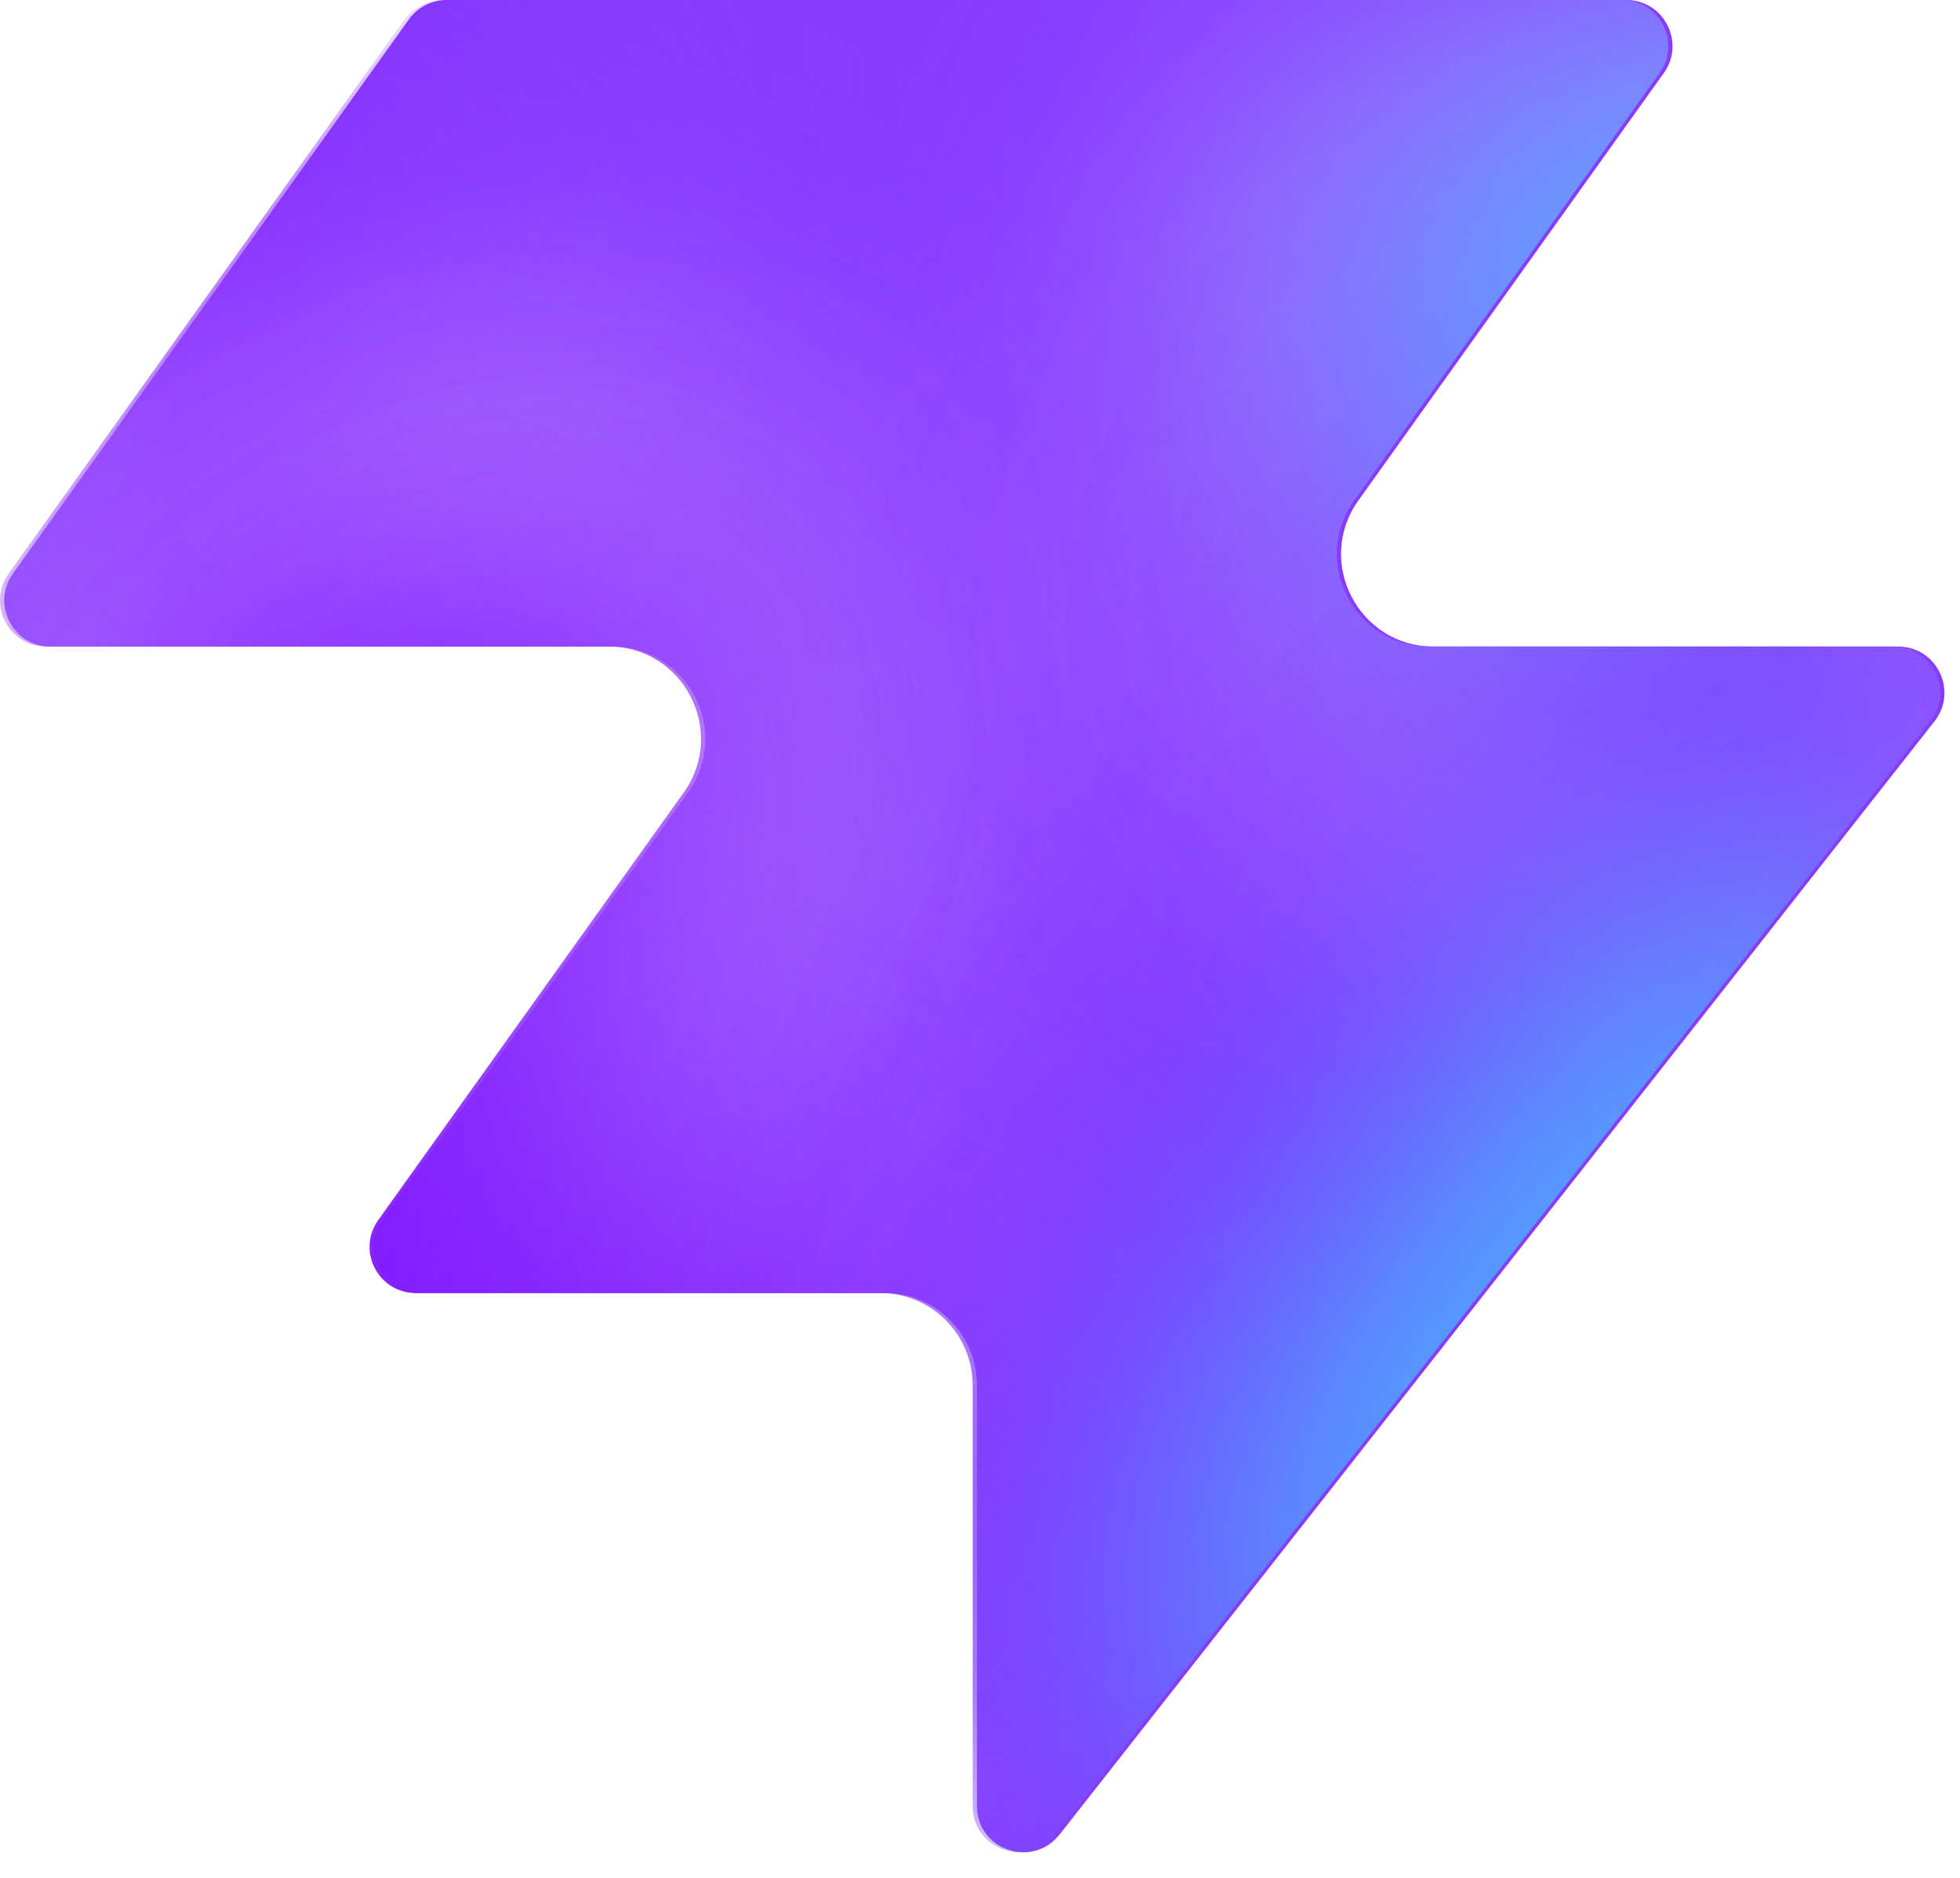
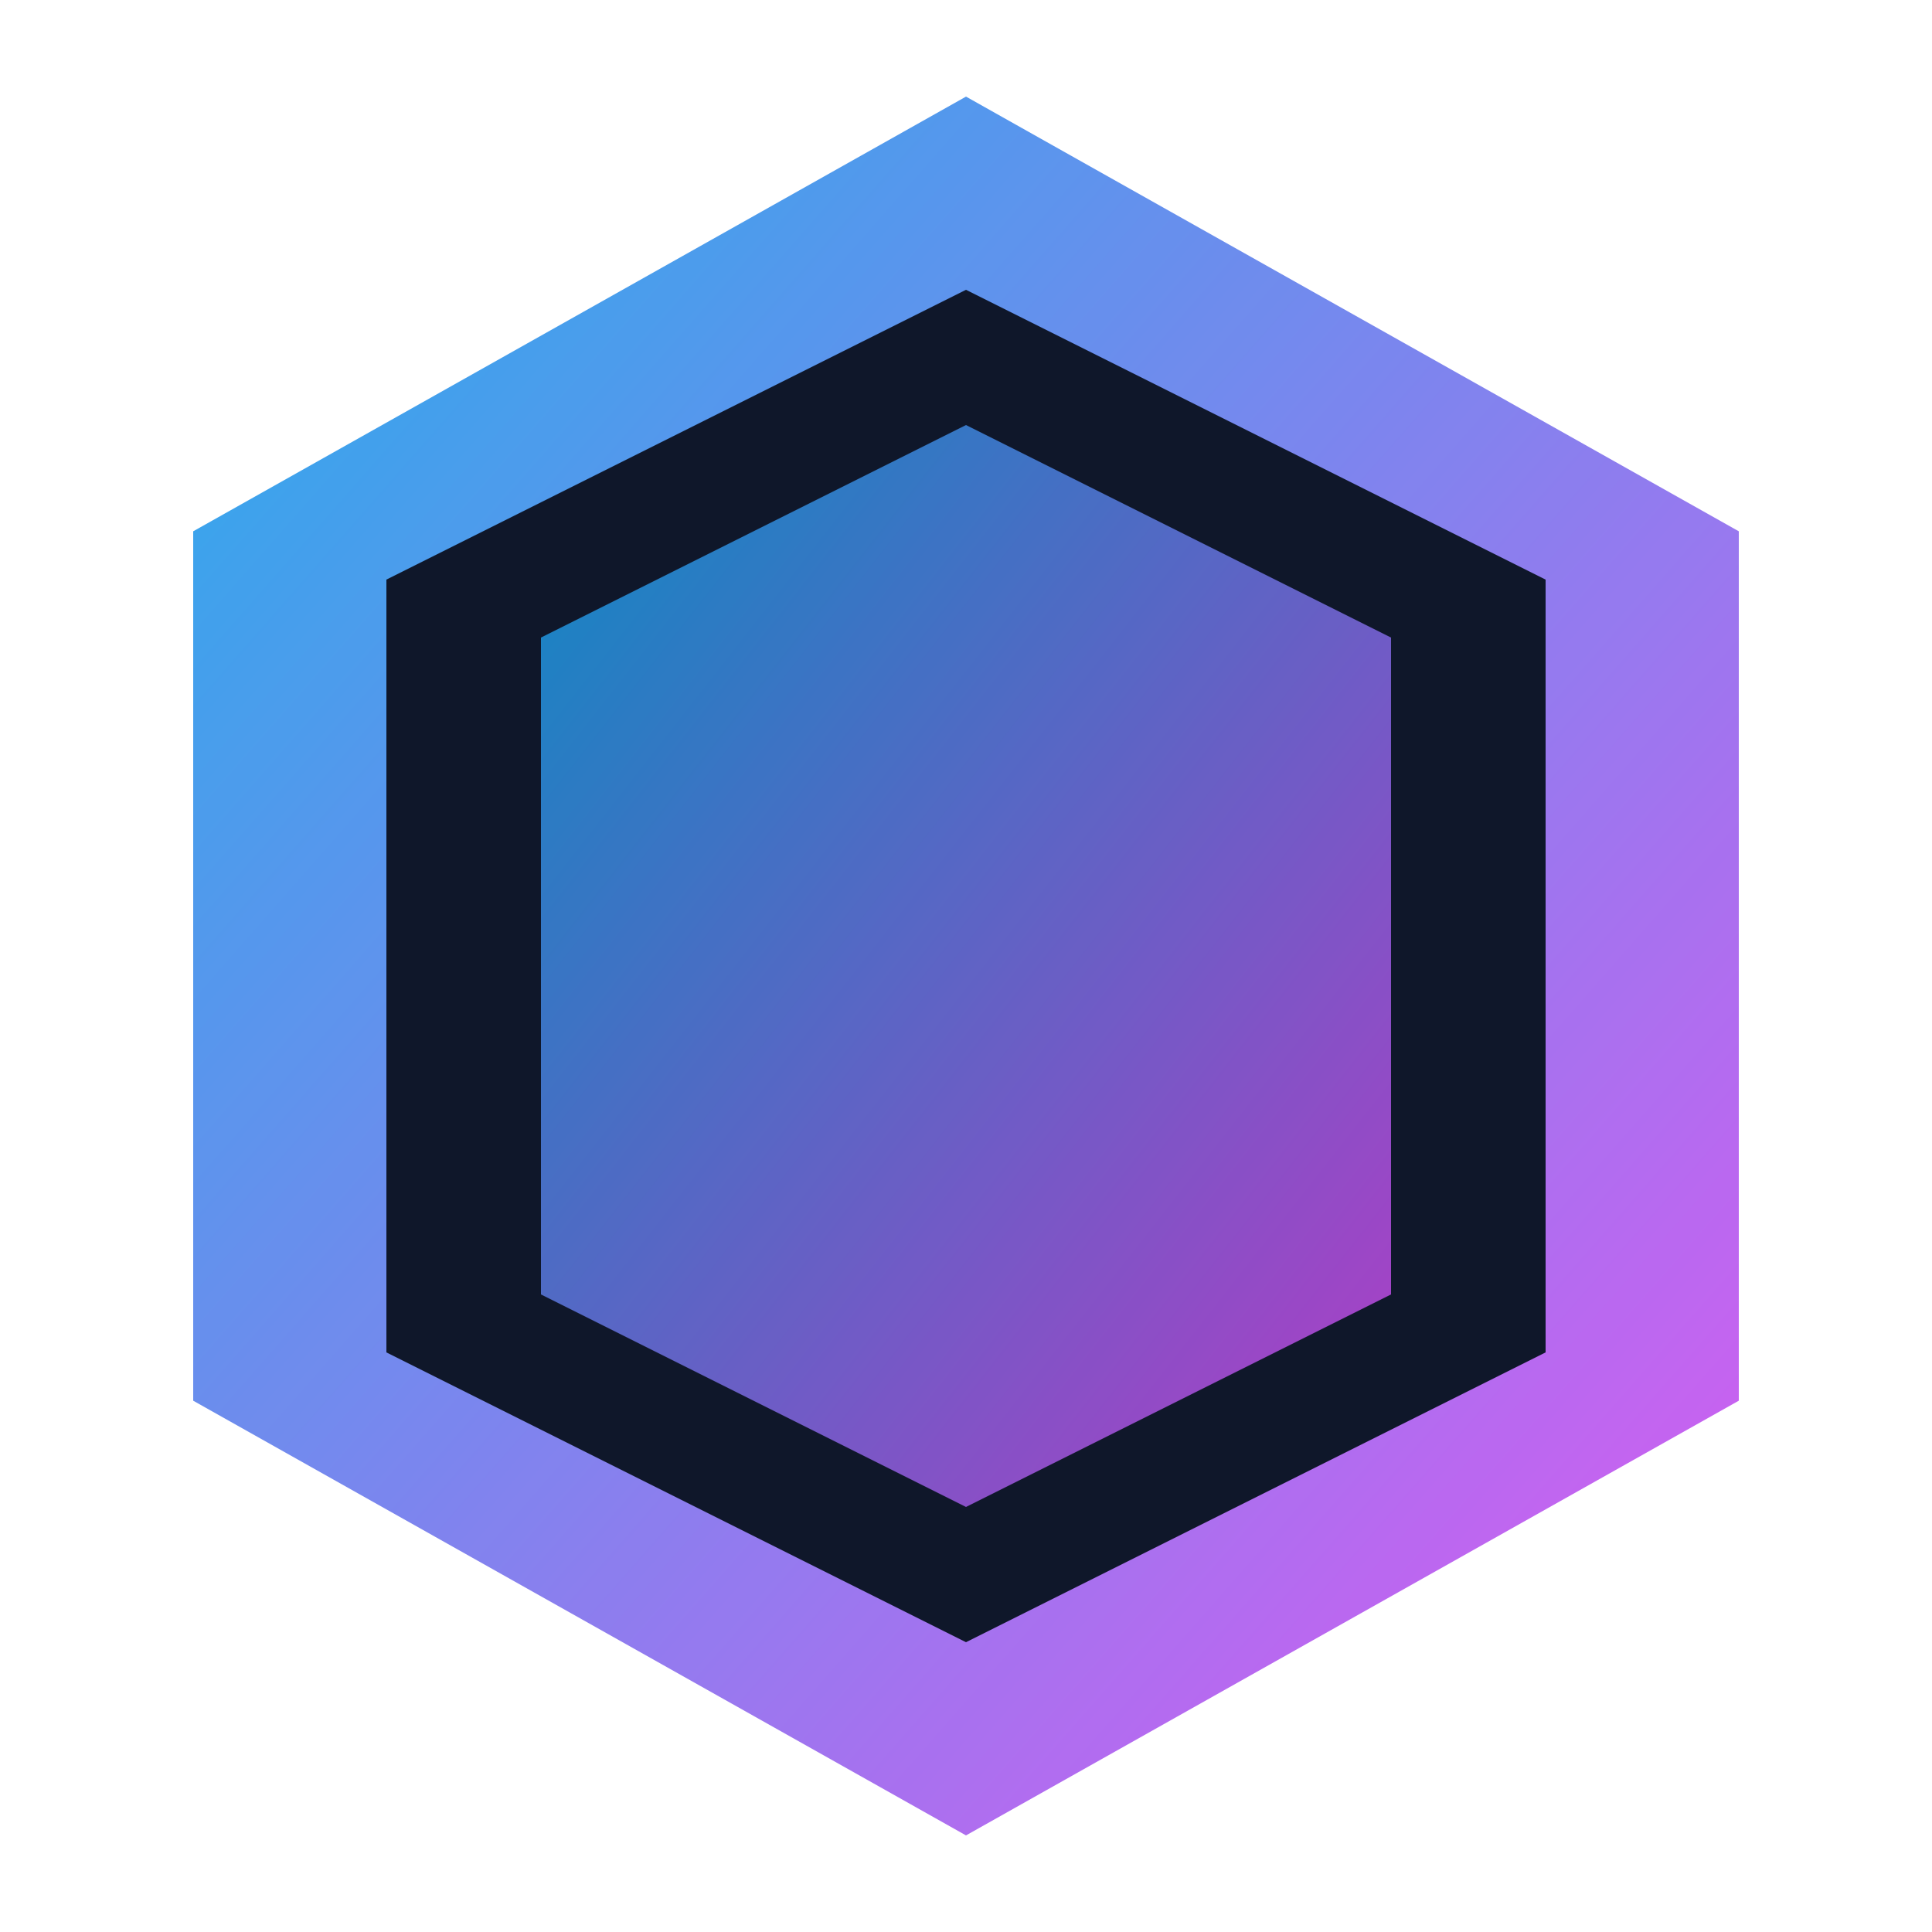
- <svg xmlns="http://www.w3.org/2000/svg" width="48" height="46" fill="none" viewBox="0 0 48 46">
-   <path fill="#863bff" d="M25.946 44.938c-.664.845-2.021.375-2.021-.698V33.937a2.26 2.26 0 0 0-2.262-2.262H10.287c-.92 0-1.456-1.04-.92-1.788l7.48-10.471c1.07-1.497 0-3.578-1.842-3.578H1.237c-.92 0-1.456-1.04-.92-1.788L10.013.474c.214-.297.556-.474.92-.474h28.894c.92 0 1.456 1.04.92 1.788l-7.48 10.471c-1.07 1.498 0 3.579 1.842 3.579h11.377c.943 0 1.473 1.088.89 1.83L25.947 44.94z" style="fill:#863bff;fill:color(display-p3 .525 .23 1);fill-opacity:1" />
-   <mask id="a" width="48" height="46" x="0" y="0" maskUnits="userSpaceOnUse" style="mask-type:alpha">
-     <path fill="#000" d="M25.842 44.938c-.664.844-2.021.375-2.021-.698V33.937a2.26 2.26 0 0 0-2.262-2.262H10.183c-.92 0-1.456-1.04-.92-1.788l7.48-10.471c1.07-1.498 0-3.579-1.842-3.579H1.133c-.92 0-1.456-1.04-.92-1.787L9.91.473c.214-.297.556-.474.92-.474h28.894c.92 0 1.456 1.04.92 1.788l-7.48 10.471c-1.07 1.498 0 3.578 1.842 3.578h11.377c.943 0 1.473 1.088.89 1.832L25.843 44.94z" style="fill:#000;fill-opacity:1" />
-   </mask>
-   <g mask="url(#a)">
-     <g filter="url(#b)">
-       <ellipse cx="5.508" cy="14.704" fill="#ede6ff" rx="5.508" ry="14.704" style="fill:#ede6ff;fill:color(display-p3 .927 .903 1);fill-opacity:1" transform="matrix(.00324 1 1 -.00324 -4.47 31.516)" />
-     </g>
-     <g filter="url(#c)">
-       <ellipse cx="10.399" cy="29.851" fill="#ede6ff" rx="10.399" ry="29.851" style="fill:#ede6ff;fill:color(display-p3 .927 .903 1);fill-opacity:1" transform="matrix(.00324 1 1 -.00324 -39.328 7.883)" />
-     </g>
-     <g filter="url(#d)">
-       <ellipse cx="5.508" cy="30.487" fill="#7e14ff" rx="5.508" ry="30.487" style="fill:#7e14ff;fill:color(display-p3 .492 .077 1);fill-opacity:1" transform="rotate(89.814 -25.913 -14.639)scale(1 -1)" />
-     </g>
-     <g filter="url(#e)">
-       <ellipse cx="5.508" cy="30.599" fill="#7e14ff" rx="5.508" ry="30.599" style="fill:#7e14ff;fill:color(display-p3 .492 .077 1);fill-opacity:1" transform="rotate(89.814 -32.644 -3.334)scale(1 -1)" />
-     </g>
-     <g filter="url(#f)">
-       <ellipse cx="5.508" cy="30.599" fill="#7e14ff" rx="5.508" ry="30.599" style="fill:#7e14ff;fill:color(display-p3 .492 .077 1);fill-opacity:1" transform="matrix(.00324 1 1 -.00324 -34.34 30.47)" />
-     </g>
-     <g filter="url(#g)">
-       <ellipse cx="14.072" cy="22.078" fill="#ede6ff" rx="14.072" ry="22.078" style="fill:#ede6ff;fill:color(display-p3 .927 .903 1);fill-opacity:1" transform="rotate(93.35 24.506 48.493)scale(-1 1)" />
-     </g>
-     <g filter="url(#h)">
-       <ellipse cx="3.47" cy="21.501" fill="#7e14ff" rx="3.47" ry="21.501" style="fill:#7e14ff;fill:color(display-p3 .492 .077 1);fill-opacity:1" transform="rotate(89.009 28.708 47.59)scale(-1 1)" />
-     </g>
-     <g filter="url(#i)">
-       <ellipse cx="3.47" cy="21.501" fill="#7e14ff" rx="3.47" ry="21.501" style="fill:#7e14ff;fill:color(display-p3 .492 .077 1);fill-opacity:1" transform="rotate(89.009 28.708 47.59)scale(-1 1)" />
-     </g>
-     <g filter="url(#j)">
-       <ellipse cx=".387" cy="8.972" fill="#7e14ff" rx="4.407" ry="29.108" style="fill:#7e14ff;fill:color(display-p3 .492 .077 1);fill-opacity:1" transform="rotate(39.51 .387 8.972)" />
-     </g>
-     <g filter="url(#k)">
-       <ellipse cx="47.523" cy="-6.092" fill="#7e14ff" rx="4.407" ry="29.108" style="fill:#7e14ff;fill:color(display-p3 .492 .077 1);fill-opacity:1" transform="rotate(37.892 47.523 -6.092)" />
-     </g>
-     <g filter="url(#l)">
-       <ellipse cx="41.412" cy="6.333" fill="#47bfff" rx="5.971" ry="9.665" style="fill:#47bfff;fill:color(display-p3 .28 .748 1);fill-opacity:1" transform="rotate(37.892 41.412 6.333)" />
-     </g>
-     <g filter="url(#m)">
-       <ellipse cx="-1.879" cy="38.332" fill="#7e14ff" rx="4.407" ry="29.108" style="fill:#7e14ff;fill:color(display-p3 .492 .077 1);fill-opacity:1" transform="rotate(37.892 -1.88 38.332)" />
-     </g>
-     <g filter="url(#n)">
-       <ellipse cx="-1.879" cy="38.332" fill="#7e14ff" rx="4.407" ry="29.108" style="fill:#7e14ff;fill:color(display-p3 .492 .077 1);fill-opacity:1" transform="rotate(37.892 -1.88 38.332)" />
-     </g>
-     <g filter="url(#o)">
-       <ellipse cx="35.651" cy="29.907" fill="#7e14ff" rx="4.407" ry="29.108" style="fill:#7e14ff;fill:color(display-p3 .492 .077 1);fill-opacity:1" transform="rotate(37.892 35.651 29.907)" />
-     </g>
-     <g filter="url(#p)">
-       <ellipse cx="38.418" cy="32.4" fill="#47bfff" rx="5.971" ry="15.297" style="fill:#47bfff;fill:color(display-p3 .28 .748 1);fill-opacity:1" transform="rotate(37.892 38.418 32.4)" />
-     </g>
-   </g>
+ <svg xmlns="http://www.w3.org/2000/svg" viewBox="0 0 100 100">
  <defs>
-     <filter id="b" width="60.045" height="41.654" x="-19.77" y="16.149" color-interpolation-filters="sRGB" filterUnits="userSpaceOnUse">
-       <feFlood flood-opacity="0" result="BackgroundImageFix" />
-       <feBlend in="SourceGraphic" in2="BackgroundImageFix" result="shape" />
-       <feGaussianBlur result="effect1_foregroundBlur_2002_17158" stdDeviation="7.659" />
-     </filter>
-     <filter id="c" width="90.34" height="51.437" x="-54.613" y="-7.533" color-interpolation-filters="sRGB" filterUnits="userSpaceOnUse">
-       <feFlood flood-opacity="0" result="BackgroundImageFix" />
-       <feBlend in="SourceGraphic" in2="BackgroundImageFix" result="shape" />
-       <feGaussianBlur result="effect1_foregroundBlur_2002_17158" stdDeviation="7.659" />
-     </filter>
-     <filter id="d" width="79.355" height="29.4" x="-49.64" y="2.03" color-interpolation-filters="sRGB" filterUnits="userSpaceOnUse">
-       <feFlood flood-opacity="0" result="BackgroundImageFix" />
-       <feBlend in="SourceGraphic" in2="BackgroundImageFix" result="shape" />
-       <feGaussianBlur result="effect1_foregroundBlur_2002_17158" stdDeviation="4.596" />
-     </filter>
-     <filter id="e" width="79.579" height="29.4" x="-45.045" y="20.029" color-interpolation-filters="sRGB" filterUnits="userSpaceOnUse">
-       <feFlood flood-opacity="0" result="BackgroundImageFix" />
-       <feBlend in="SourceGraphic" in2="BackgroundImageFix" result="shape" />
-       <feGaussianBlur result="effect1_foregroundBlur_2002_17158" stdDeviation="4.596" />
-     </filter>
-     <filter id="f" width="79.579" height="29.4" x="-43.513" y="21.178" color-interpolation-filters="sRGB" filterUnits="userSpaceOnUse">
-       <feFlood flood-opacity="0" result="BackgroundImageFix" />
-       <feBlend in="SourceGraphic" in2="BackgroundImageFix" result="shape" />
-       <feGaussianBlur result="effect1_foregroundBlur_2002_17158" stdDeviation="4.596" />
-     </filter>
-     <filter id="g" width="74.749" height="58.852" x="15.756" y="-17.901" color-interpolation-filters="sRGB" filterUnits="userSpaceOnUse">
-       <feFlood flood-opacity="0" result="BackgroundImageFix" />
-       <feBlend in="SourceGraphic" in2="BackgroundImageFix" result="shape" />
-       <feGaussianBlur result="effect1_foregroundBlur_2002_17158" stdDeviation="7.659" />
-     </filter>
-     <filter id="h" width="61.377" height="25.362" x="23.548" y="2.284" color-interpolation-filters="sRGB" filterUnits="userSpaceOnUse">
-       <feFlood flood-opacity="0" result="BackgroundImageFix" />
-       <feBlend in="SourceGraphic" in2="BackgroundImageFix" result="shape" />
-       <feGaussianBlur result="effect1_foregroundBlur_2002_17158" stdDeviation="4.596" />
-     </filter>
-     <filter id="i" width="61.377" height="25.362" x="23.548" y="2.284" color-interpolation-filters="sRGB" filterUnits="userSpaceOnUse">
-       <feFlood flood-opacity="0" result="BackgroundImageFix" />
-       <feBlend in="SourceGraphic" in2="BackgroundImageFix" result="shape" />
-       <feGaussianBlur result="effect1_foregroundBlur_2002_17158" stdDeviation="4.596" />
-     </filter>
-     <filter id="j" width="56.045" height="63.649" x="-27.636" y="-22.853" color-interpolation-filters="sRGB" filterUnits="userSpaceOnUse">
-       <feFlood flood-opacity="0" result="BackgroundImageFix" />
-       <feBlend in="SourceGraphic" in2="BackgroundImageFix" result="shape" />
-       <feGaussianBlur result="effect1_foregroundBlur_2002_17158" stdDeviation="4.596" />
-     </filter>
-     <filter id="k" width="54.814" height="64.646" x="20.116" y="-38.415" color-interpolation-filters="sRGB" filterUnits="userSpaceOnUse">
-       <feFlood flood-opacity="0" result="BackgroundImageFix" />
-       <feBlend in="SourceGraphic" in2="BackgroundImageFix" result="shape" />
-       <feGaussianBlur result="effect1_foregroundBlur_2002_17158" stdDeviation="4.596" />
-     </filter>
-     <filter id="l" width="33.541" height="35.313" x="24.641" y="-11.323" color-interpolation-filters="sRGB" filterUnits="userSpaceOnUse">
-       <feFlood flood-opacity="0" result="BackgroundImageFix" />
-       <feBlend in="SourceGraphic" in2="BackgroundImageFix" result="shape" />
-       <feGaussianBlur result="effect1_foregroundBlur_2002_17158" stdDeviation="4.596" />
-     </filter>
-     <filter id="m" width="54.814" height="64.646" x="-29.286" y="6.009" color-interpolation-filters="sRGB" filterUnits="userSpaceOnUse">
-       <feFlood flood-opacity="0" result="BackgroundImageFix" />
-       <feBlend in="SourceGraphic" in2="BackgroundImageFix" result="shape" />
-       <feGaussianBlur result="effect1_foregroundBlur_2002_17158" stdDeviation="4.596" />
-     </filter>
-     <filter id="n" width="54.814" height="64.646" x="-29.286" y="6.009" color-interpolation-filters="sRGB" filterUnits="userSpaceOnUse">
-       <feFlood flood-opacity="0" result="BackgroundImageFix" />
-       <feBlend in="SourceGraphic" in2="BackgroundImageFix" result="shape" />
-       <feGaussianBlur result="effect1_foregroundBlur_2002_17158" stdDeviation="4.596" />
-     </filter>
-     <filter id="o" width="54.814" height="64.646" x="8.244" y="-2.416" color-interpolation-filters="sRGB" filterUnits="userSpaceOnUse">
-       <feFlood flood-opacity="0" result="BackgroundImageFix" />
-       <feBlend in="SourceGraphic" in2="BackgroundImageFix" result="shape" />
-       <feGaussianBlur result="effect1_foregroundBlur_2002_17158" stdDeviation="4.596" />
-     </filter>
-     <filter id="p" width="39.409" height="43.623" x="18.713" y="10.588" color-interpolation-filters="sRGB" filterUnits="userSpaceOnUse">
-       <feFlood flood-opacity="0" result="BackgroundImageFix" />
-       <feBlend in="SourceGraphic" in2="BackgroundImageFix" result="shape" />
-       <feGaussianBlur result="effect1_foregroundBlur_2002_17158" stdDeviation="4.596" />
-     </filter>
+     <linearGradient id="g" x1="0%" y1="0%" x2="100%" y2="100%">
+       <stop offset="0%" stop-color="#0ea5e9" />
+       <stop offset="100%" stop-color="#d946ef" />
+     </linearGradient>
  </defs>
+   <polygon points="50,5 90,27.5 90,72.5 50,95 10,72.5 10,27.5" fill="url(#g)" opacity="0.9" />
+   <polygon points="50,15 80,30 80,70 50,85 20,70 20,30" fill="#0f172a" />
+   <polygon points="50,22 72,33 72,67 50,78 28,67 28,33" fill="url(#g)" opacity="0.8" />
</svg>
